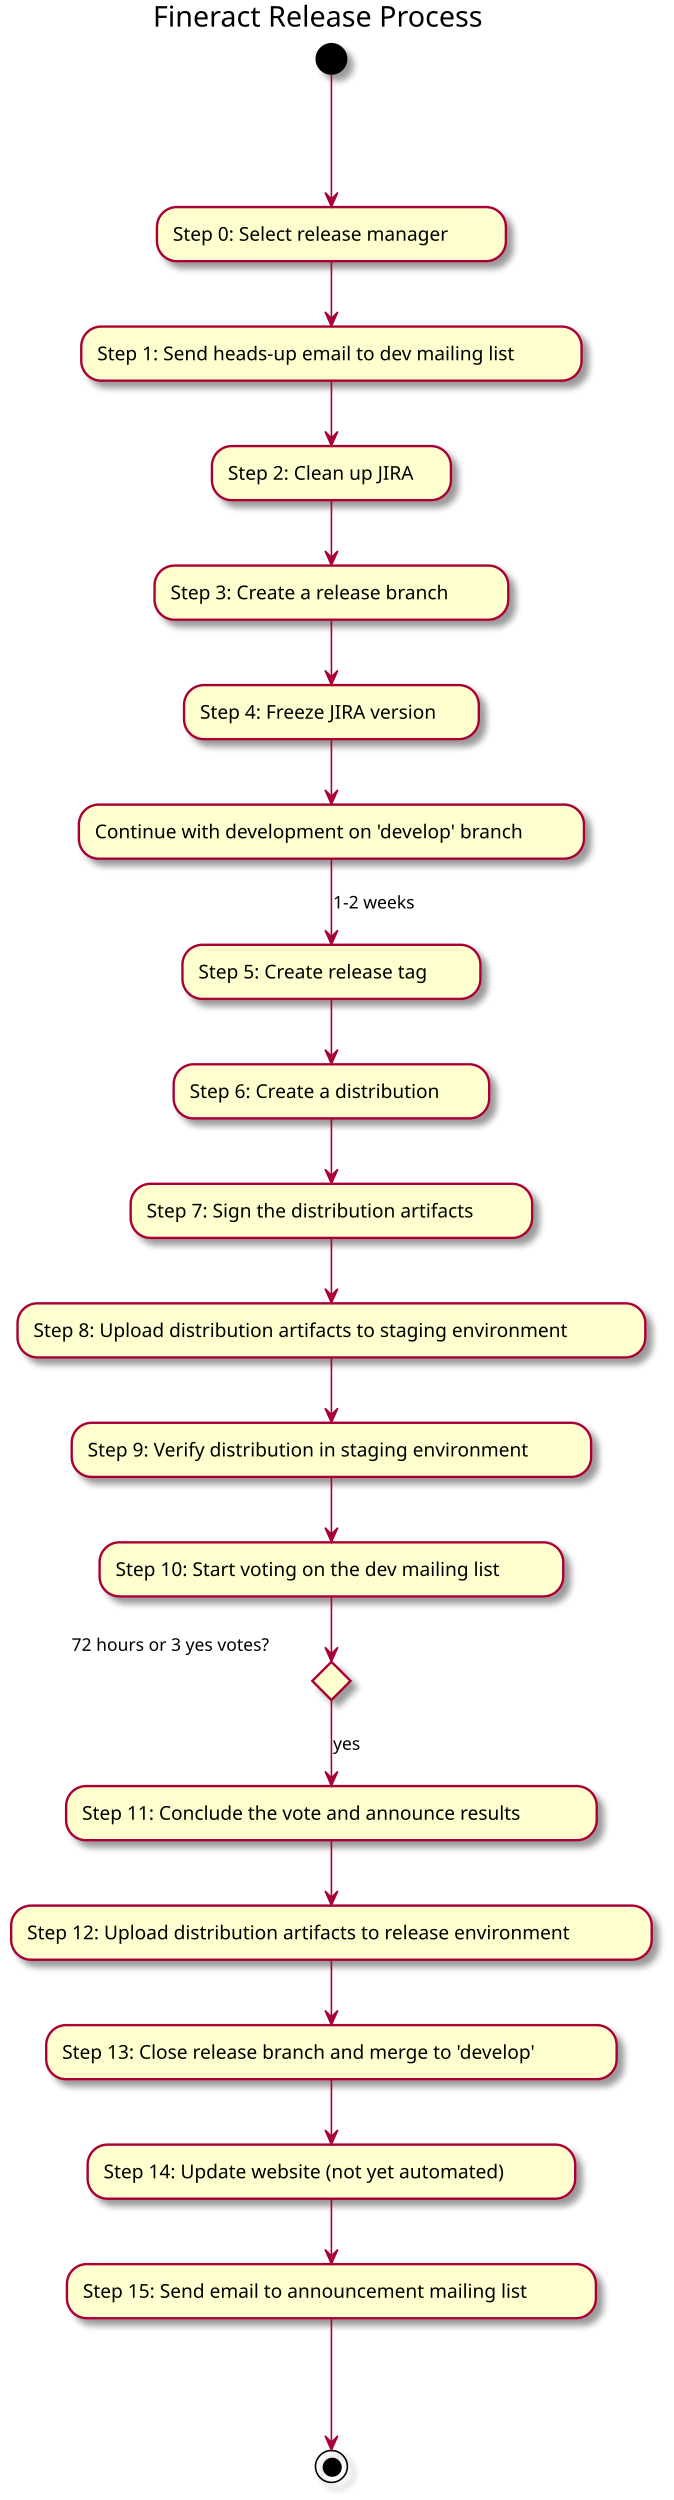
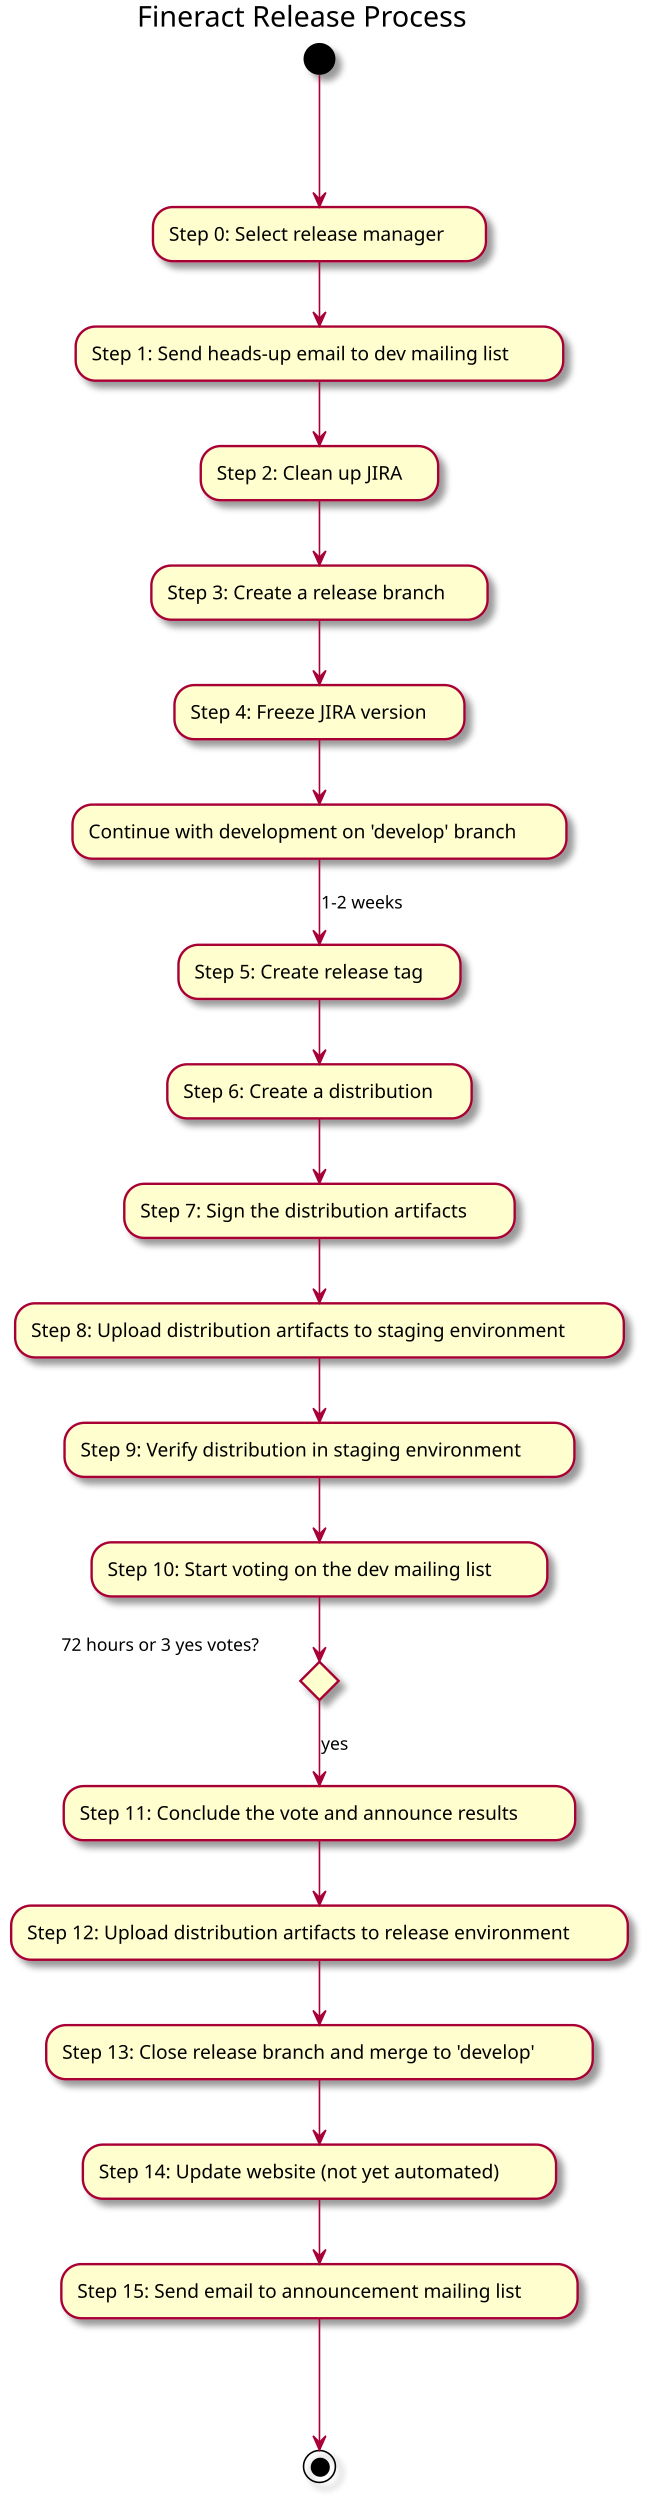
- <svg xmlns="http://www.w3.org/2000/svg" contentScriptType="application/ecmascript" contentStyleType="text/css" height="1569px" preserveAspectRatio="none" style="width:423px;height:1569px;background:#FFFFFF;" version="1.1" viewBox="0 0 423 1569" width="423px" zoomAndPan="magnify">
+ <svg xmlns="http://www.w3.org/2000/svg" contentScriptType="application/ecmascript" contentStyleType="text/css" height="1569px" preserveAspectRatio="none" style="width:408px;height:1569px;background:#FFFFFF;" version="1.1" viewBox="0 0 408 1569" width="408px" zoomAndPan="magnify">
  <defs>
    <filter height="300%" id="frgv3eir7qf97" width="300%" x="-1" y="-1">
      <feGaussianBlur result="blurOut" stdDeviation="2.0" />
      <feColorMatrix in="blurOut" result="blurOut2" type="matrix" values="0 0 0 0 0 0 0 0 0 0 0 0 0 0 0 0 0 0 .4 0" />
      <feOffset dx="4.0" dy="4.0" in="blurOut2" result="blurOut3" />
      <feBlend in="SourceGraphic" in2="blurOut3" mode="normal" />
    </filter>
  </defs>
  <g>
-     <text fill="#000000" font-family="sans-serif" font-size="18" lengthAdjust="spacing" textLength="218" x="96" y="16.708">Fineract Release Process</text>
-     <ellipse cx="208" cy="36.953" fill="#000000" filter="url(#frgv3eir7qf97)" rx="10" ry="10" style="stroke:none;stroke-width:1.0;" />
-     <rect fill="#FEFECE" filter="url(#frgv3eir7qf97)" height="33.969" rx="12.5" ry="12.5" style="stroke:#A80036;stroke-width:1.5;" width="219" x="98.5" y="129.953" />
-     <text fill="#000000" font-family="sans-serif" font-size="12" lengthAdjust="spacing" textLength="199" x="108.5" y="151.092">Step 0: Select release manager</text>
-     <rect fill="#FEFECE" filter="url(#frgv3eir7qf97)" height="33.969" rx="12.5" ry="12.5" style="stroke:#A80036;stroke-width:1.5;" width="314" x="51" y="204.953" />
-     <text fill="#000000" font-family="sans-serif" font-size="12" lengthAdjust="spacing" textLength="294" x="61" y="226.092">Step 1: Send heads-up email to dev mailing list</text>
-     <rect fill="#FEFECE" filter="url(#frgv3eir7qf97)" height="33.969" rx="12.5" ry="12.5" style="stroke:#A80036;stroke-width:1.5;" width="150" x="133" y="279.953" />
-     <text fill="#000000" font-family="sans-serif" font-size="12" lengthAdjust="spacing" textLength="130" x="143" y="301.092">Step 2: Clean up JIRA</text>
-     <rect fill="#FEFECE" filter="url(#frgv3eir7qf97)" height="33.969" rx="12.5" ry="12.5" style="stroke:#A80036;stroke-width:1.5;" width="222" x="97" y="354.953" />
-     <text fill="#000000" font-family="sans-serif" font-size="12" lengthAdjust="spacing" textLength="202" x="107" y="376.092">Step 3: Create a release branch</text>
-     <rect fill="#FEFECE" filter="url(#frgv3eir7qf97)" height="33.969" rx="12.5" ry="12.5" style="stroke:#A80036;stroke-width:1.5;" width="185" x="115.5" y="429.953" />
-     <text fill="#000000" font-family="sans-serif" font-size="12" lengthAdjust="spacing" textLength="165" x="125.5" y="451.092">Step 4: Freeze JIRA version</text>
-     <rect fill="#FEFECE" filter="url(#frgv3eir7qf97)" height="33.969" rx="12.5" ry="12.5" style="stroke:#A80036;stroke-width:1.5;" width="317" x="49.5" y="504.953" />
-     <text fill="#000000" font-family="sans-serif" font-size="12" lengthAdjust="spacing" textLength="297" x="59.5" y="526.092">Continue with development on 'develop' branch</text>
-     <rect fill="#FEFECE" filter="url(#frgv3eir7qf97)" height="33.969" rx="12.5" ry="12.5" style="stroke:#A80036;stroke-width:1.5;" width="187" x="114.5" y="592.953" />
-     <text fill="#000000" font-family="sans-serif" font-size="12" lengthAdjust="spacing" textLength="167" x="124.5" y="614.092">Step 5: Create release tag</text>
-     <rect fill="#FEFECE" filter="url(#frgv3eir7qf97)" height="33.969" rx="12.5" ry="12.5" style="stroke:#A80036;stroke-width:1.5;" width="198" x="109" y="667.953" />
-     <text fill="#000000" font-family="sans-serif" font-size="12" lengthAdjust="spacing" textLength="178" x="119" y="689.092">Step 6: Create a distribution</text>
-     <rect fill="#FEFECE" filter="url(#frgv3eir7qf97)" height="33.969" rx="12.5" ry="12.5" style="stroke:#A80036;stroke-width:1.5;" width="252" x="82" y="742.953" />
-     <text fill="#000000" font-family="sans-serif" font-size="12" lengthAdjust="spacing" textLength="232" x="92" y="764.092">Step 7: Sign the distribution artifacts</text>
-     <rect fill="#FEFECE" filter="url(#frgv3eir7qf97)" height="33.969" rx="12.5" ry="12.5" style="stroke:#A80036;stroke-width:1.5;" width="394" x="11" y="817.953" />
-     <text fill="#000000" font-family="sans-serif" font-size="12" lengthAdjust="spacing" textLength="374" x="21" y="839.092">Step 8: Upload distribution artifacts to staging environment</text>
-     <rect fill="#FEFECE" filter="url(#frgv3eir7qf97)" height="33.969" rx="12.5" ry="12.5" style="stroke:#A80036;stroke-width:1.5;" width="326" x="45" y="892.953" />
-     <text fill="#000000" font-family="sans-serif" font-size="12" lengthAdjust="spacing" textLength="306" x="55" y="914.092">Step 9: Verify distribution in staging environment</text>
-     <rect fill="#FEFECE" filter="url(#frgv3eir7qf97)" height="33.969" rx="12.5" ry="12.5" style="stroke:#A80036;stroke-width:1.5;" width="291" x="62.5" y="967.953" />
-     <text fill="#000000" font-family="sans-serif" font-size="12" lengthAdjust="spacing" textLength="271" x="72.5" y="989.092">Step 10: Start voting on the dev mailing list</text>
-     <polygon fill="#FEFECE" filter="url(#frgv3eir7qf97)" points="208,1042.953,220,1054.953,208,1066.953,196,1054.953,208,1042.953" style="stroke:#A80036;stroke-width:1.5;" />
-     <rect fill="#FEFECE" filter="url(#frgv3eir7qf97)" height="33.969" rx="12.5" ry="12.5" style="stroke:#A80036;stroke-width:1.5;" width="333" x="41.5" y="1120.953" />
-     <text fill="#000000" font-family="sans-serif" font-size="12" lengthAdjust="spacing" textLength="313" x="51.5" y="1142.092">Step 11: Conclude the vote and announce results</text>
-     <rect fill="#FEFECE" filter="url(#frgv3eir7qf97)" height="33.969" rx="12.5" ry="12.5" style="stroke:#A80036;stroke-width:1.5;" width="402" x="7" y="1195.953" />
-     <text fill="#000000" font-family="sans-serif" font-size="12" lengthAdjust="spacing" textLength="382" x="17" y="1217.092">Step 12: Upload distribution artifacts to release environment</text>
-     <rect fill="#FEFECE" filter="url(#frgv3eir7qf97)" height="33.969" rx="12.5" ry="12.5" style="stroke:#A80036;stroke-width:1.5;" width="358" x="29" y="1270.953" />
-     <text fill="#000000" font-family="sans-serif" font-size="12" lengthAdjust="spacing" textLength="338" x="39" y="1292.092">Step 13: Close release branch and merge to 'develop'</text>
-     <rect fill="#FEFECE" filter="url(#frgv3eir7qf97)" height="33.969" rx="12.5" ry="12.5" style="stroke:#A80036;stroke-width:1.5;" width="306" x="55" y="1345.953" />
-     <text fill="#000000" font-family="sans-serif" font-size="12" lengthAdjust="spacing" textLength="286" x="65" y="1367.092">Step 14: Update website (not yet automated)</text>
-     <rect fill="#FEFECE" filter="url(#frgv3eir7qf97)" height="33.969" rx="12.5" ry="12.5" style="stroke:#A80036;stroke-width:1.5;" width="332" x="42" y="1420.953" />
-     <text fill="#000000" font-family="sans-serif" font-size="12" lengthAdjust="spacing" textLength="312" x="52" y="1442.092">Step 15: Send email to announcement mailing list</text>
-     <ellipse cx="208" cy="1547.953" filter="url(#frgv3eir7qf97)" rx="10" ry="10" style="stroke:#000000;stroke-width:1.0;fill:none;" />
-     <ellipse cx="208.5" cy="1548.453" fill="#000000" rx="6" ry="6" style="stroke:none;stroke-width:1.0;" />
-     <path d="M208,47.163 C208,64.233 208,101.203 208,124.753 " fill="none" id="start-to-Step 0: Select release manager" style="stroke:#A80036;stroke-width:1.0;" />
-     <polygon fill="#A80036" points="208,129.853,212,120.853,208,124.853,204,120.853,208,129.853" style="stroke:#A80036;stroke-width:1.0;" />
-     <path d="M208,164.153 C208,174.643 208,188.413 208,199.773 " fill="none" id="Step 0: Select release manager-to-Step 1: Send heads-up email to dev mailing list" style="stroke:#A80036;stroke-width:1.0;" />
-     <polygon fill="#A80036" points="208,204.793,212,195.793,208,199.793,204,195.793,208,204.793" style="stroke:#A80036;stroke-width:1.0;" />
-     <path d="M208,239.153 C208,249.643 208,263.413 208,274.773 " fill="none" id="Step 1: Send heads-up email to dev mailing list-to-Step 2: Clean up JIRA" style="stroke:#A80036;stroke-width:1.0;" />
-     <polygon fill="#A80036" points="208,279.793,212,270.793,208,274.793,204,270.793,208,279.793" style="stroke:#A80036;stroke-width:1.0;" />
-     <path d="M208,314.153 C208,324.643 208,338.413 208,349.773 " fill="none" id="Step 2: Clean up JIRA-to-Step 3: Create a release branch" style="stroke:#A80036;stroke-width:1.0;" />
-     <polygon fill="#A80036" points="208,354.793,212,345.793,208,349.793,204,345.793,208,354.793" style="stroke:#A80036;stroke-width:1.0;" />
-     <path d="M208,389.153 C208,399.643 208,413.413 208,424.773 " fill="none" id="Step 3: Create a release branch-to-Step 4: Freeze JIRA version" style="stroke:#A80036;stroke-width:1.0;" />
-     <polygon fill="#A80036" points="208,429.793,212,420.793,208,424.793,204,420.793,208,429.793" style="stroke:#A80036;stroke-width:1.0;" />
-     <path d="M208,464.153 C208,474.643 208,488.413 208,499.773 " fill="none" id="Step 4: Freeze JIRA version-to-Continue with development on 'develop' branch" style="stroke:#A80036;stroke-width:1.0;" />
-     <polygon fill="#A80036" points="208,504.793,212,495.793,208,499.793,204,495.793,208,504.793" style="stroke:#A80036;stroke-width:1.0;" />
-     <path d="M208,539.133 C208,552.823 208,572.563 208,587.563 " fill="none" id="Continue with development on 'develop' branch-to-Step 5: Create release tag" style="stroke:#A80036;stroke-width:1.0;" />
-     <polygon fill="#A80036" points="208,592.853,212,583.853,208,587.853,204,583.853,208,592.853" style="stroke:#A80036;stroke-width:1.0;" />
-     <text fill="#000000" font-family="sans-serif" font-size="11" lengthAdjust="spacing" textLength="58" x="209" y="570.164">1-2 weeks</text>
-     <path d="M208,627.153 C208,637.643 208,651.413 208,662.773 " fill="none" id="Step 5: Create release tag-to-Step 6: Create a distribution" style="stroke:#A80036;stroke-width:1.0;" />
-     <polygon fill="#A80036" points="208,667.793,212,658.793,208,662.793,204,658.793,208,667.793" style="stroke:#A80036;stroke-width:1.0;" />
-     <path d="M208,702.153 C208,712.643 208,726.413 208,737.773 " fill="none" id="Step 6: Create a distribution-to-Step 7: Sign the distribution artifacts" style="stroke:#A80036;stroke-width:1.0;" />
-     <polygon fill="#A80036" points="208,742.793,212,733.793,208,737.793,204,733.793,208,742.793" style="stroke:#A80036;stroke-width:1.0;" />
-     <path d="M208,777.153 C208,787.643 208,801.413 208,812.773 " fill="none" id="Step 7: Sign the distribution artifacts-to-Step 8: Upload distribution artifacts to staging environment" style="stroke:#A80036;stroke-width:1.0;" />
-     <polygon fill="#A80036" points="208,817.793,212,808.793,208,812.793,204,808.793,208,817.793" style="stroke:#A80036;stroke-width:1.0;" />
-     <path d="M208,852.153 C208,862.643 208,876.413 208,887.773 " fill="none" id="Step 8: Upload distribution artifacts to staging environment-to-Step 9: Verify distribution in staging environment" style="stroke:#A80036;stroke-width:1.0;" />
-     <polygon fill="#A80036" points="208,892.793,212,883.793,208,887.793,204,883.793,208,892.793" style="stroke:#A80036;stroke-width:1.0;" />
-     <path d="M208,927.153 C208,937.643 208,951.413 208,962.773 " fill="none" id="Step 9: Verify distribution in staging environment-to-Step 10: Start voting on the dev mailing list" style="stroke:#A80036;stroke-width:1.0;" />
-     <polygon fill="#A80036" points="208,967.793,212,958.793,208,962.793,204,958.793,208,967.793" style="stroke:#A80036;stroke-width:1.0;" />
-     <path d="M208,1002.073 C208,1012.873 208,1027.033 208,1037.833 " fill="none" id="Step 10: Start voting on the dev mailing list-to-#67" style="stroke:#A80036;stroke-width:1.0;" />
-     <polygon fill="#A80036" points="208,1042.843,212,1033.843,208,1037.843,204,1033.843,208,1042.843" style="stroke:#A80036;stroke-width:1.0;" />
-     <text fill="#000000" font-family="sans-serif" font-size="11" lengthAdjust="spacing" textLength="143" x="44.891" y="1036.073">72 hours or 3 yes votes?</text>
-     <path d="M208,1067.213 C208,1079.713 208,1100.163 208,1115.693 " fill="none" id="#67-to-Step 11: Conclude the vote and announce results" style="stroke:#A80036;stroke-width:1.0;" />
-     <polygon fill="#A80036" points="208,1120.753,212,1111.753,208,1115.753,204,1111.753,208,1120.753" style="stroke:#A80036;stroke-width:1.0;" />
-     <text fill="#000000" font-family="sans-serif" font-size="11" lengthAdjust="spacing" textLength="20" x="209" y="1098.164">yes</text>
-     <path d="M208,1155.153 C208,1165.643 208,1179.413 208,1190.773 " fill="none" id="Step 11: Conclude the vote and announce results-to-Step 12: Upload distribution artifacts to release environment" style="stroke:#A80036;stroke-width:1.0;" />
-     <polygon fill="#A80036" points="208,1195.793,212,1186.793,208,1190.793,204,1186.793,208,1195.793" style="stroke:#A80036;stroke-width:1.0;" />
-     <path d="M208,1230.153 C208,1240.643 208,1254.413 208,1265.773 " fill="none" id="Step 12: Upload distribution artifacts to release environment-to-Step 13: Close release branch and merge to 'develop'" style="stroke:#A80036;stroke-width:1.0;" />
-     <polygon fill="#A80036" points="208,1270.793,212,1261.793,208,1265.793,204,1261.793,208,1270.793" style="stroke:#A80036;stroke-width:1.0;" />
-     <path d="M208,1305.153 C208,1315.643 208,1329.413 208,1340.773 " fill="none" id="Step 13: Close release branch and merge to 'develop'-to-Step 14: Update website (not yet automated)" style="stroke:#A80036;stroke-width:1.0;" />
-     <polygon fill="#A80036" points="208,1345.793,212,1336.793,208,1340.793,204,1336.793,208,1345.793" style="stroke:#A80036;stroke-width:1.0;" />
-     <path d="M208,1380.153 C208,1390.643 208,1404.413 208,1415.773 " fill="none" id="Step 14: Update website (not yet automated)-to-Step 15: Send email to announcement mailing list" style="stroke:#A80036;stroke-width:1.0;" />
-     <polygon fill="#A80036" points="208,1420.793,212,1411.793,208,1415.793,204,1411.793,208,1420.793" style="stroke:#A80036;stroke-width:1.0;" />
-     <path d="M208,1455.353 C208,1476.393 208,1512.543 208,1532.553 " fill="none" id="Step 15: Send email to announcement mailing list-to-end" style="stroke:#A80036;stroke-width:1.0;" />
-     <polygon fill="#A80036" points="208,1537.753,212,1528.753,208,1532.753,204,1528.753,208,1537.753" style="stroke:#A80036;stroke-width:1.0;" />
+     <text fill="#000000" font-family="sans-serif" font-size="18" lengthAdjust="spacing" textLength="223" x="86" y="16.708">Fineract Release Process</text>
+     <ellipse cx="200.5" cy="36.953" fill="#000000" filter="url(#frgv3eir7qf97)" rx="10" ry="10" style="stroke:none;stroke-width:1.0;" />
+     <rect fill="#FEFECE" filter="url(#frgv3eir7qf97)" height="33.969" rx="12.5" ry="12.5" style="stroke:#A80036;stroke-width:1.5;" width="209" x="96" y="129.953" />
+     <text fill="#000000" font-family="sans-serif" font-size="12" lengthAdjust="spacing" textLength="189" x="106" y="151.092">Step 0: Select release manager</text>
+     <rect fill="#FEFECE" filter="url(#frgv3eir7qf97)" height="33.969" rx="12.5" ry="12.5" style="stroke:#A80036;stroke-width:1.5;" width="306" x="47.5" y="204.953" />
+     <text fill="#000000" font-family="sans-serif" font-size="12" lengthAdjust="spacing" textLength="286" x="57.5" y="226.092">Step 1: Send heads-up email to dev mailing list</text>
+     <rect fill="#FEFECE" filter="url(#frgv3eir7qf97)" height="33.969" rx="12.5" ry="12.5" style="stroke:#A80036;stroke-width:1.5;" width="149" x="126" y="279.953" />
+     <text fill="#000000" font-family="sans-serif" font-size="12" lengthAdjust="spacing" textLength="129" x="136" y="301.092">Step 2: Clean up JIRA</text>
+     <rect fill="#FEFECE" filter="url(#frgv3eir7qf97)" height="33.969" rx="12.5" ry="12.5" style="stroke:#A80036;stroke-width:1.5;" width="211" x="95" y="354.953" />
+     <text fill="#000000" font-family="sans-serif" font-size="12" lengthAdjust="spacing" textLength="191" x="105" y="376.092">Step 3: Create a release branch</text>
+     <rect fill="#FEFECE" filter="url(#frgv3eir7qf97)" height="33.969" rx="12.5" ry="12.5" style="stroke:#A80036;stroke-width:1.5;" width="182" x="109.5" y="429.953" />
+     <text fill="#000000" font-family="sans-serif" font-size="12" lengthAdjust="spacing" textLength="162" x="119.5" y="451.092">Step 4: Freeze JIRA version</text>
+     <rect fill="#FEFECE" filter="url(#frgv3eir7qf97)" height="33.969" rx="12.5" ry="12.5" style="stroke:#A80036;stroke-width:1.5;" width="310" x="45.5" y="504.953" />
+     <text fill="#000000" font-family="sans-serif" font-size="12" lengthAdjust="spacing" textLength="290" x="55.5" y="526.092">Continue with development on 'develop' branch</text>
+     <rect fill="#FEFECE" filter="url(#frgv3eir7qf97)" height="33.969" rx="12.5" ry="12.5" style="stroke:#A80036;stroke-width:1.5;" width="177" x="112" y="592.953" />
+     <text fill="#000000" font-family="sans-serif" font-size="12" lengthAdjust="spacing" textLength="157" x="122" y="614.092">Step 5: Create release tag</text>
+     <rect fill="#FEFECE" filter="url(#frgv3eir7qf97)" height="33.969" rx="12.5" ry="12.5" style="stroke:#A80036;stroke-width:1.5;" width="191" x="105" y="667.953" />
+     <text fill="#000000" font-family="sans-serif" font-size="12" lengthAdjust="spacing" textLength="171" x="115" y="689.092">Step 6: Create a distribution</text>
+     <rect fill="#FEFECE" filter="url(#frgv3eir7qf97)" height="33.969" rx="12.5" ry="12.5" style="stroke:#A80036;stroke-width:1.5;" width="245" x="78" y="742.953" />
+     <text fill="#000000" font-family="sans-serif" font-size="12" lengthAdjust="spacing" textLength="225" x="88" y="764.092">Step 7: Sign the distribution artifacts</text>
+     <rect fill="#FEFECE" filter="url(#frgv3eir7qf97)" height="33.969" rx="12.5" ry="12.5" style="stroke:#A80036;stroke-width:1.5;" width="382" x="9.5" y="817.953" />
+     <text fill="#000000" font-family="sans-serif" font-size="12" lengthAdjust="spacing" textLength="362" x="19.5" y="839.092">Step 8: Upload distribution artifacts to staging environment</text>
+     <rect fill="#FEFECE" filter="url(#frgv3eir7qf97)" height="33.969" rx="12.5" ry="12.5" style="stroke:#A80036;stroke-width:1.5;" width="320" x="40.5" y="892.953" />
+     <text fill="#000000" font-family="sans-serif" font-size="12" lengthAdjust="spacing" textLength="300" x="50.5" y="914.092">Step 9: Verify distribution in staging environment</text>
+     <rect fill="#FEFECE" filter="url(#frgv3eir7qf97)" height="33.969" rx="12.5" ry="12.5" style="stroke:#A80036;stroke-width:1.5;" width="286" x="57.5" y="967.953" />
+     <text fill="#000000" font-family="sans-serif" font-size="12" lengthAdjust="spacing" textLength="266" x="67.5" y="989.092">Step 10: Start voting on the dev mailing list</text>
+     <polygon fill="#FEFECE" filter="url(#frgv3eir7qf97)" points="200.5,1042.953,212.5,1054.953,200.5,1066.953,188.5,1054.953,200.5,1042.953" style="stroke:#A80036;stroke-width:1.5;" />
+     <rect fill="#FEFECE" filter="url(#frgv3eir7qf97)" height="33.969" rx="12.5" ry="12.5" style="stroke:#A80036;stroke-width:1.5;" width="321" x="40" y="1120.953" />
+     <text fill="#000000" font-family="sans-serif" font-size="12" lengthAdjust="spacing" textLength="301" x="50" y="1142.092">Step 11: Conclude the vote and announce results</text>
+     <rect fill="#FEFECE" filter="url(#frgv3eir7qf97)" height="33.969" rx="12.5" ry="12.5" style="stroke:#A80036;stroke-width:1.5;" width="387" x="7" y="1195.953" />
+     <text fill="#000000" font-family="sans-serif" font-size="12" lengthAdjust="spacing" textLength="367" x="17" y="1217.092">Step 12: Upload distribution artifacts to release environment</text>
+     <rect fill="#FEFECE" filter="url(#frgv3eir7qf97)" height="33.969" rx="12.5" ry="12.5" style="stroke:#A80036;stroke-width:1.5;" width="343" x="29" y="1270.953" />
+     <text fill="#000000" font-family="sans-serif" font-size="12" lengthAdjust="spacing" textLength="323" x="39" y="1292.092">Step 13: Close release branch and merge to 'develop'</text>
+     <rect fill="#FEFECE" filter="url(#frgv3eir7qf97)" height="33.969" rx="12.5" ry="12.5" style="stroke:#A80036;stroke-width:1.5;" width="297" x="52" y="1345.953" />
+     <text fill="#000000" font-family="sans-serif" font-size="12" lengthAdjust="spacing" textLength="277" x="62" y="1367.092">Step 14: Update website (not yet automated)</text>
+     <rect fill="#FEFECE" filter="url(#frgv3eir7qf97)" height="33.969" rx="12.5" ry="12.5" style="stroke:#A80036;stroke-width:1.5;" width="324" x="38.5" y="1420.953" />
+     <text fill="#000000" font-family="sans-serif" font-size="12" lengthAdjust="spacing" textLength="304" x="48.5" y="1442.092">Step 15: Send email to announcement mailing list</text>
+     <ellipse cx="200.5" cy="1547.953" filter="url(#frgv3eir7qf97)" rx="10" ry="10" style="stroke:#000000;stroke-width:1.0;fill:none;" />
+     <ellipse cx="201" cy="1548.453" fill="#000000" rx="6" ry="6" style="stroke:none;stroke-width:1.0;" />
+     <path d="M200.5,47.163 C200.5,64.233 200.5,101.203 200.5,124.753 " fill="none" id="start-to-Step 0: Select release manager" style="stroke:#A80036;stroke-width:1.0;" />
+     <polygon fill="#A80036" points="200.5,129.853,204.5,120.853,200.5,124.853,196.5,120.853,200.5,129.853" style="stroke:#A80036;stroke-width:1.0;" />
+     <path d="M200.5,164.153 C200.5,174.643 200.5,188.413 200.5,199.773 " fill="none" id="Step 0: Select release manager-to-Step 1: Send heads-up email to dev mailing list" style="stroke:#A80036;stroke-width:1.0;" />
+     <polygon fill="#A80036" points="200.5,204.793,204.5,195.793,200.5,199.793,196.5,195.793,200.5,204.793" style="stroke:#A80036;stroke-width:1.0;" />
+     <path d="M200.5,239.153 C200.5,249.643 200.5,263.413 200.5,274.773 " fill="none" id="Step 1: Send heads-up email to dev mailing list-to-Step 2: Clean up JIRA" style="stroke:#A80036;stroke-width:1.0;" />
+     <polygon fill="#A80036" points="200.5,279.793,204.5,270.793,200.5,274.793,196.5,270.793,200.5,279.793" style="stroke:#A80036;stroke-width:1.0;" />
+     <path d="M200.5,314.153 C200.5,324.643 200.5,338.413 200.5,349.773 " fill="none" id="Step 2: Clean up JIRA-to-Step 3: Create a release branch" style="stroke:#A80036;stroke-width:1.0;" />
+     <polygon fill="#A80036" points="200.5,354.793,204.5,345.793,200.5,349.793,196.5,345.793,200.5,354.793" style="stroke:#A80036;stroke-width:1.0;" />
+     <path d="M200.5,389.153 C200.5,399.643 200.5,413.413 200.5,424.773 " fill="none" id="Step 3: Create a release branch-to-Step 4: Freeze JIRA version" style="stroke:#A80036;stroke-width:1.0;" />
+     <polygon fill="#A80036" points="200.5,429.793,204.5,420.793,200.5,424.793,196.5,420.793,200.5,429.793" style="stroke:#A80036;stroke-width:1.0;" />
+     <path d="M200.5,464.153 C200.5,474.643 200.5,488.413 200.5,499.773 " fill="none" id="Step 4: Freeze JIRA version-to-Continue with development on 'develop' branch" style="stroke:#A80036;stroke-width:1.0;" />
+     <polygon fill="#A80036" points="200.5,504.793,204.5,495.793,200.5,499.793,196.5,495.793,200.5,504.793" style="stroke:#A80036;stroke-width:1.0;" />
+     <path d="M200.5,539.133 C200.5,552.823 200.5,572.563 200.5,587.563 " fill="none" id="Continue with development on 'develop' branch-to-Step 5: Create release tag" style="stroke:#A80036;stroke-width:1.0;" />
+     <polygon fill="#A80036" points="200.5,592.853,204.5,583.853,200.5,587.853,196.5,583.853,200.5,592.853" style="stroke:#A80036;stroke-width:1.0;" />
+     <text fill="#000000" font-family="sans-serif" font-size="11" lengthAdjust="spacing" textLength="57" x="201.5" y="570.164">1-2 weeks</text>
+     <path d="M200.5,627.153 C200.5,637.643 200.5,651.413 200.5,662.773 " fill="none" id="Step 5: Create release tag-to-Step 6: Create a distribution" style="stroke:#A80036;stroke-width:1.0;" />
+     <polygon fill="#A80036" points="200.5,667.793,204.5,658.793,200.5,662.793,196.5,658.793,200.5,667.793" style="stroke:#A80036;stroke-width:1.0;" />
+     <path d="M200.5,702.153 C200.5,712.643 200.5,726.413 200.5,737.773 " fill="none" id="Step 6: Create a distribution-to-Step 7: Sign the distribution artifacts" style="stroke:#A80036;stroke-width:1.0;" />
+     <polygon fill="#A80036" points="200.5,742.793,204.5,733.793,200.5,737.793,196.5,733.793,200.5,742.793" style="stroke:#A80036;stroke-width:1.0;" />
+     <path d="M200.5,777.153 C200.5,787.643 200.5,801.413 200.5,812.773 " fill="none" id="Step 7: Sign the distribution artifacts-to-Step 8: Upload distribution artifacts to staging environment" style="stroke:#A80036;stroke-width:1.0;" />
+     <polygon fill="#A80036" points="200.5,817.793,204.5,808.793,200.5,812.793,196.5,808.793,200.5,817.793" style="stroke:#A80036;stroke-width:1.0;" />
+     <path d="M200.5,852.153 C200.5,862.643 200.5,876.413 200.5,887.773 " fill="none" id="Step 8: Upload distribution artifacts to staging environment-to-Step 9: Verify distribution in staging environment" style="stroke:#A80036;stroke-width:1.0;" />
+     <polygon fill="#A80036" points="200.5,892.793,204.5,883.793,200.5,887.793,196.5,883.793,200.5,892.793" style="stroke:#A80036;stroke-width:1.0;" />
+     <path d="M200.5,927.153 C200.5,937.643 200.5,951.413 200.5,962.773 " fill="none" id="Step 9: Verify distribution in staging environment-to-Step 10: Start voting on the dev mailing list" style="stroke:#A80036;stroke-width:1.0;" />
+     <polygon fill="#A80036" points="200.5,967.793,204.5,958.793,200.5,962.793,196.5,958.793,200.5,967.793" style="stroke:#A80036;stroke-width:1.0;" />
+     <path d="M200.5,1002.073 C200.5,1012.873 200.5,1027.033 200.5,1037.833 " fill="none" id="Step 10: Start voting on the dev mailing list-to-#67" style="stroke:#A80036;stroke-width:1.0;" />
+     <polygon fill="#A80036" points="200.5,1042.843,204.5,1033.843,200.5,1037.843,196.5,1033.843,200.5,1042.843" style="stroke:#A80036;stroke-width:1.0;" />
+     <text fill="#000000" font-family="sans-serif" font-size="11" lengthAdjust="spacing" textLength="142" x="38.531" y="1036.073">72 hours or 3 yes votes?</text>
+     <path d="M200.5,1067.213 C200.5,1079.713 200.5,1100.163 200.5,1115.693 " fill="none" id="#67-to-Step 11: Conclude the vote and announce results" style="stroke:#A80036;stroke-width:1.0;" />
+     <polygon fill="#A80036" points="200.5,1120.753,204.5,1111.753,200.5,1115.753,196.5,1111.753,200.5,1120.753" style="stroke:#A80036;stroke-width:1.0;" />
+     <text fill="#000000" font-family="sans-serif" font-size="11" lengthAdjust="spacing" textLength="20" x="201.5" y="1098.164">yes</text>
+     <path d="M200.5,1155.153 C200.5,1165.643 200.5,1179.413 200.5,1190.773 " fill="none" id="Step 11: Conclude the vote and announce results-to-Step 12: Upload distribution artifacts to release environment" style="stroke:#A80036;stroke-width:1.0;" />
+     <polygon fill="#A80036" points="200.5,1195.793,204.5,1186.793,200.5,1190.793,196.5,1186.793,200.5,1195.793" style="stroke:#A80036;stroke-width:1.0;" />
+     <path d="M200.5,1230.153 C200.5,1240.643 200.5,1254.413 200.5,1265.773 " fill="none" id="Step 12: Upload distribution artifacts to release environment-to-Step 13: Close release branch and merge to 'develop'" style="stroke:#A80036;stroke-width:1.0;" />
+     <polygon fill="#A80036" points="200.5,1270.793,204.5,1261.793,200.5,1265.793,196.5,1261.793,200.5,1270.793" style="stroke:#A80036;stroke-width:1.0;" />
+     <path d="M200.5,1305.153 C200.5,1315.643 200.5,1329.413 200.5,1340.773 " fill="none" id="Step 13: Close release branch and merge to 'develop'-to-Step 14: Update website (not yet automated)" style="stroke:#A80036;stroke-width:1.0;" />
+     <polygon fill="#A80036" points="200.5,1345.793,204.5,1336.793,200.5,1340.793,196.5,1336.793,200.5,1345.793" style="stroke:#A80036;stroke-width:1.0;" />
+     <path d="M200.5,1380.153 C200.5,1390.643 200.5,1404.413 200.5,1415.773 " fill="none" id="Step 14: Update website (not yet automated)-to-Step 15: Send email to announcement mailing list" style="stroke:#A80036;stroke-width:1.0;" />
+     <polygon fill="#A80036" points="200.5,1420.793,204.5,1411.793,200.5,1415.793,196.5,1411.793,200.5,1420.793" style="stroke:#A80036;stroke-width:1.0;" />
+     <path d="M200.5,1455.353 C200.5,1476.393 200.5,1512.543 200.5,1532.553 " fill="none" id="Step 15: Send email to announcement mailing list-to-end" style="stroke:#A80036;stroke-width:1.0;" />
+     <polygon fill="#A80036" points="200.5,1537.753,204.5,1528.753,200.5,1532.753,196.5,1528.753,200.5,1537.753" style="stroke:#A80036;stroke-width:1.0;" />
  </g>
</svg>
